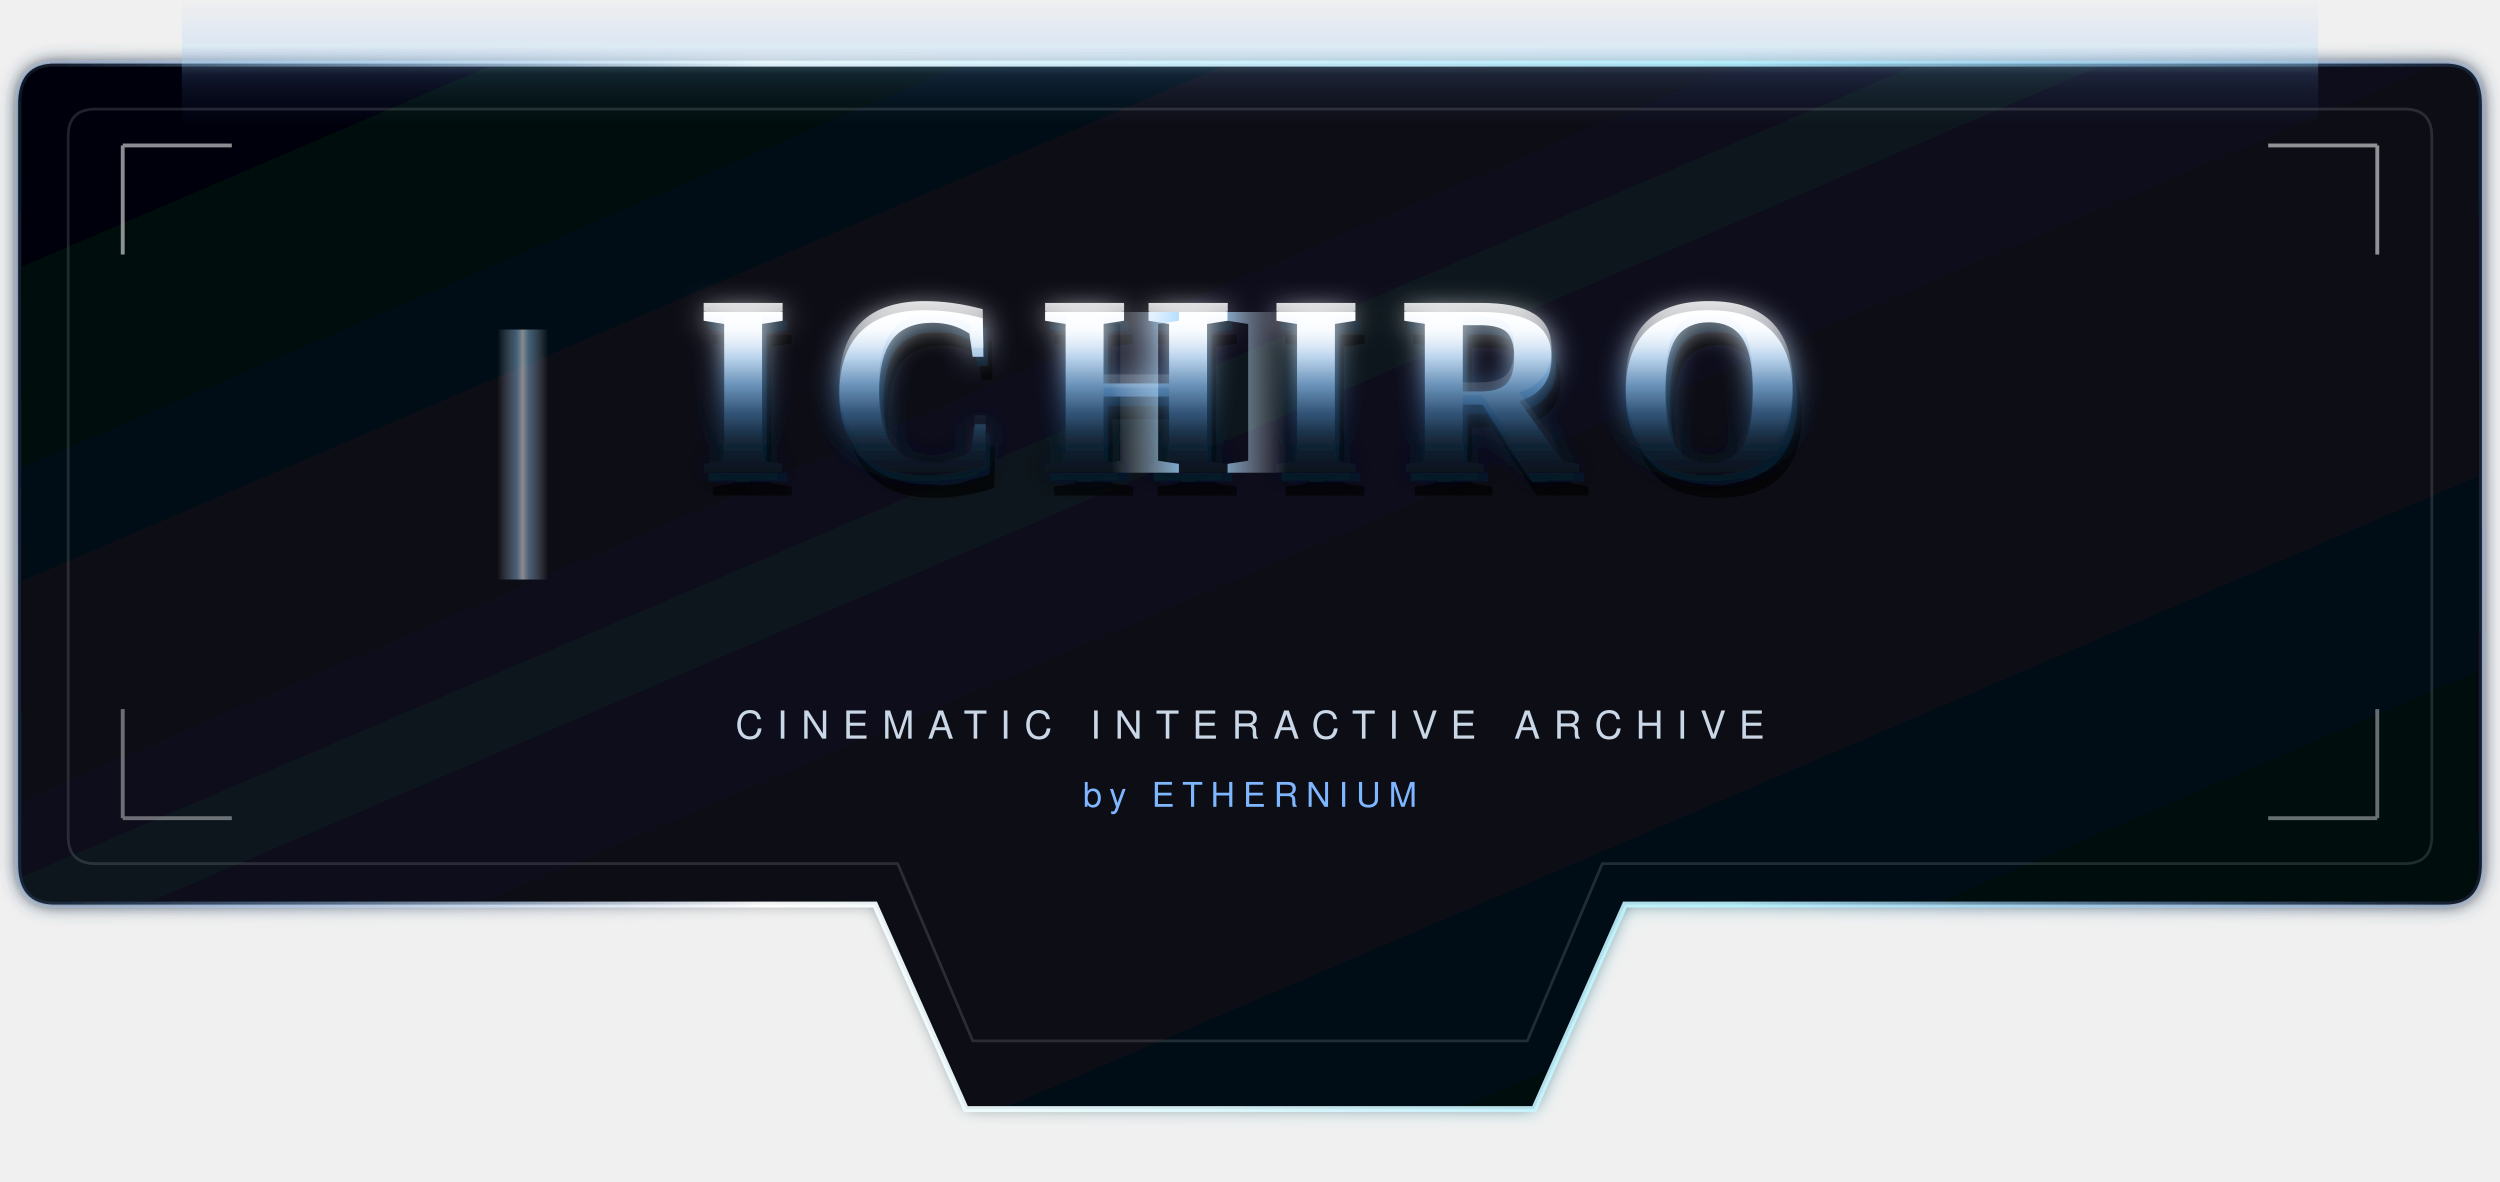
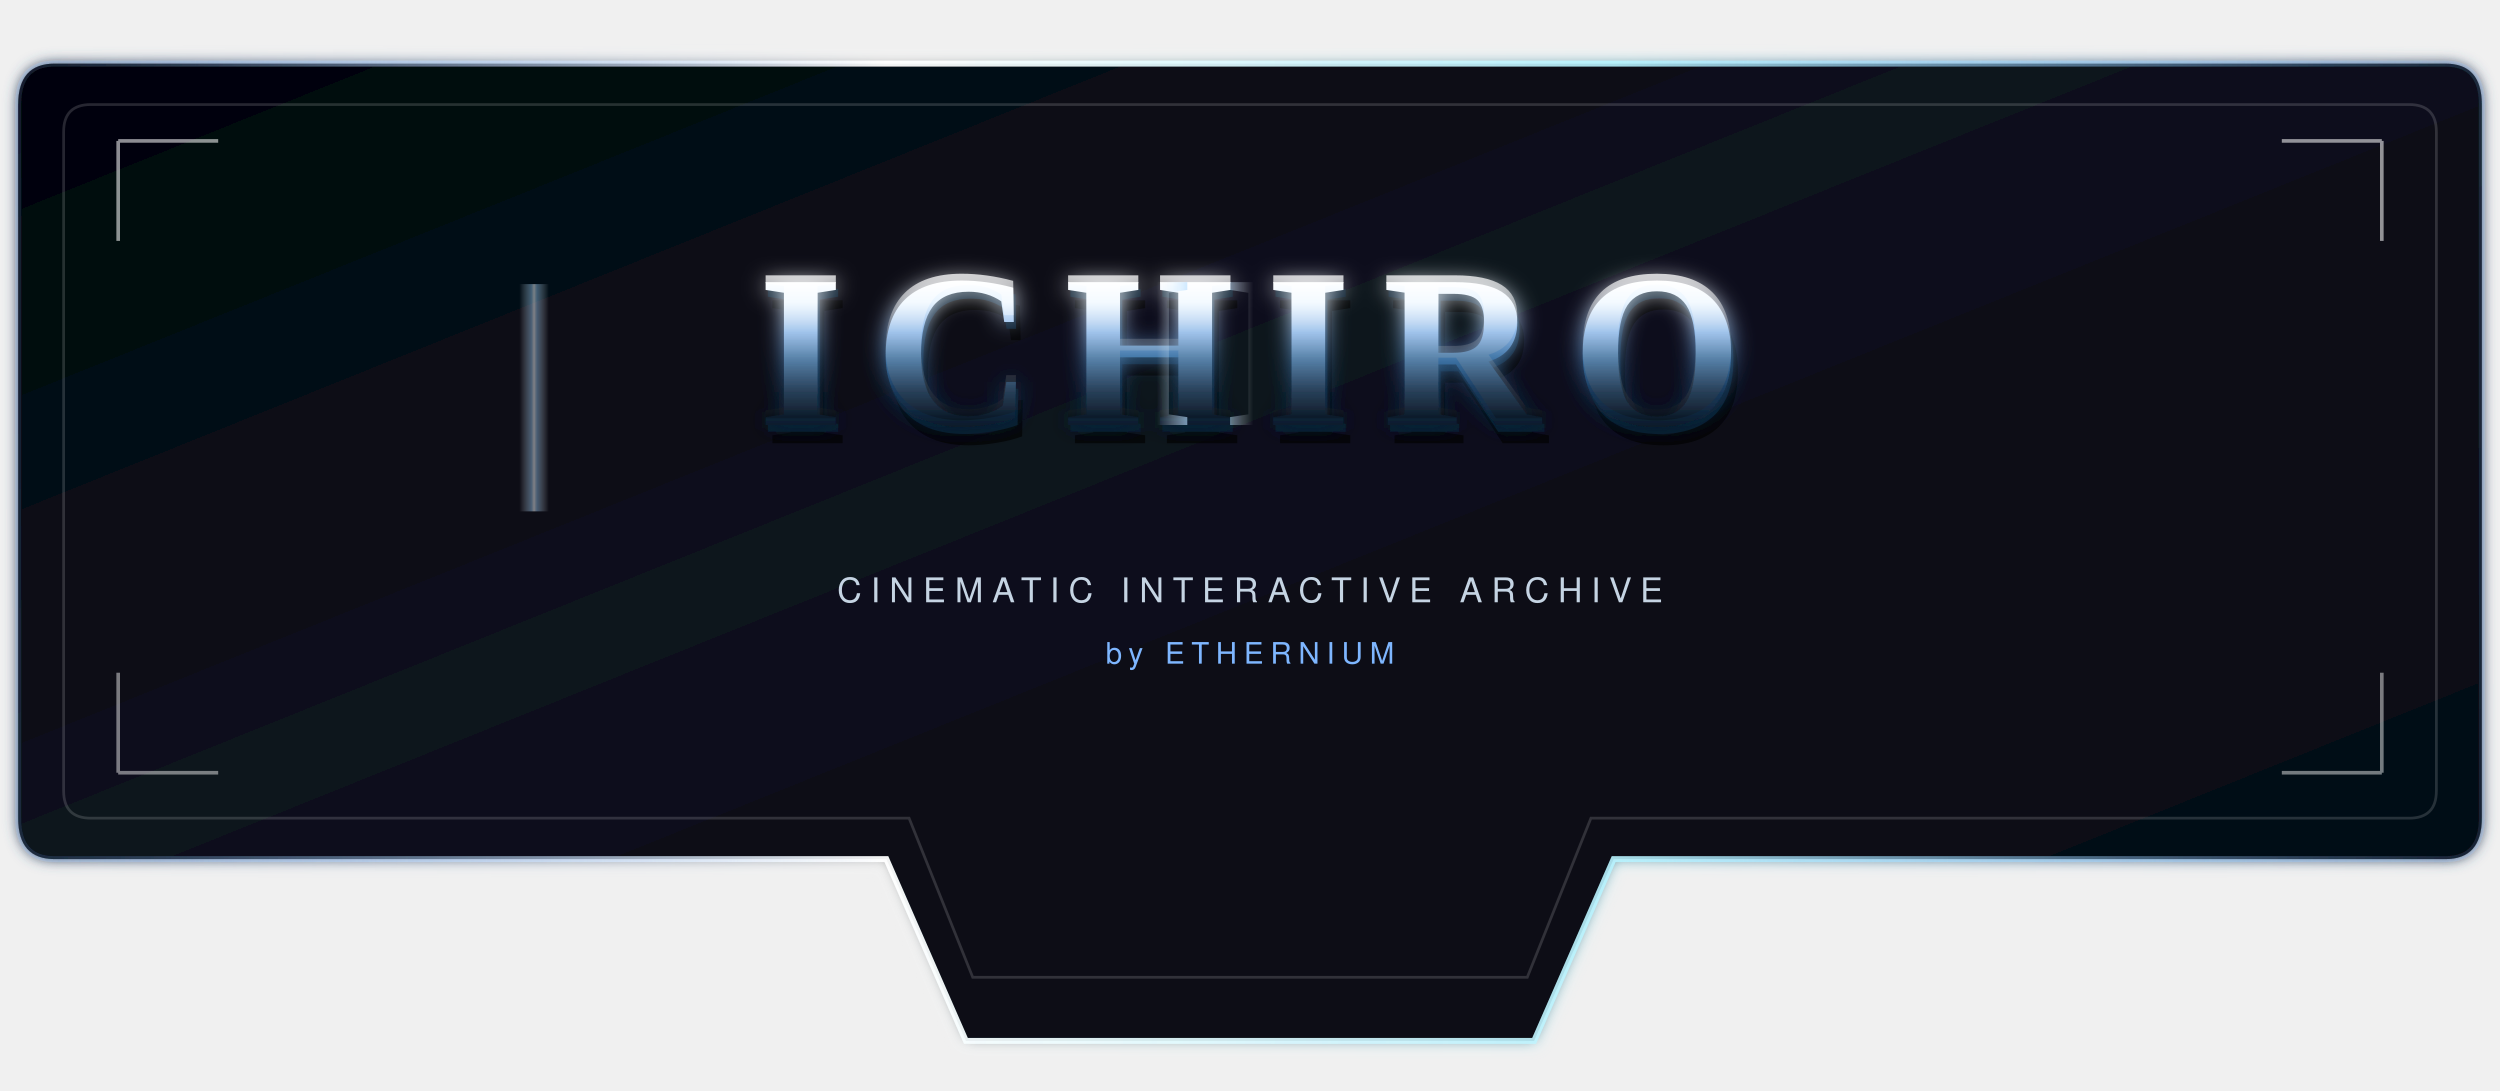
- <svg xmlns="http://www.w3.org/2000/svg" width="1100" height="520" viewBox="0 0 1100 520">
+ <svg xmlns="http://www.w3.org/2000/svg" width="1100" height="480" viewBox="0 0 1100 480">
  <defs>
    <linearGradient id="obs" x1="0" y1="0" x2="1" y2="1">
-       <stop offset="0%" stop-color="#010308" />
+       <stop offset="0%" stop-color="#02040A" />
      <stop offset="40%" stop-color="#0A121C" />
-       <stop offset="100%" stop-color="#03060C" />
+       <stop offset="100%" stop-color="#050910" />
    </linearGradient>
    <linearGradient id="edge" x1="0%" y1="0%" x2="100%" y2="0%">
-       <stop offset="0%" stop-color="#7EB6FF" stop-opacity="0.12" />
-       <stop offset="30%" stop-color="#FFFFFF" stop-opacity="0.95" />
-       <stop offset="70%" stop-color="#B8F3FF" stop-opacity="0.9" />
-       <stop offset="100%" stop-color="#7EB6FF" stop-opacity="0.12" />
+       <stop offset="0%" stop-color="#7EB6FF" stop-opacity="0.15" />
+       <stop offset="35%" stop-color="#FFFFFF" stop-opacity="0.95" />
+       <stop offset="65%" stop-color="#B8F3FF" stop-opacity="0.9" />
+       <stop offset="100%" stop-color="#7EB6FF" stop-opacity="0.15" />
    </linearGradient>
    <linearGradient id="chrome" x1="0" y1="0" x2="0" y2="1">
      <stop offset="0%" stop-color="#FFFFFF" />
-       <stop offset="12%" stop-color="#F0F7FF" />
-       <stop offset="28%" stop-color="#A8C8E8" />
-       <stop offset="45%" stop-color="#5A8AB8" />
-       <stop offset="62%" stop-color="#2A5078" />
-       <stop offset="78%" stop-color="#13283C" />
-       <stop offset="100%" stop-color="#060F18" />
+       <stop offset="15%" stop-color="#E8F4FF" />
+       <stop offset="35%" stop-color="#8EB8E8" />
+       <stop offset="55%" stop-color="#3A6FA0" />
+       <stop offset="75%" stop-color="#1A3A5C" />
+       <stop offset="100%" stop-color="#0A1A2A" />
    </linearGradient>
-     <linearGradient id="bevelTop" x1="0" y1="0" x2="0" y2="1">
-       <stop offset="0%" stop-color="#FFFFFF" stop-opacity="0.95" />
-       <stop offset="35%" stop-color="#FFFFFF" stop-opacity="0.25" />
-       <stop offset="100%" stop-color="#000000" stop-opacity="0" />
+     <linearGradient id="bevel" x1="0" y1="0" x2="0" y2="1">
+       <stop offset="0%" stop-color="#FFFFFF" stop-opacity="0.9" />
+       <stop offset="40%" stop-color="#FFFFFF" stop-opacity="0.2" />
+       <stop offset="100%" stop-color="#000000" stop-opacity="0.35" />
    </linearGradient>
    <linearGradient id="liquid" x1="0" y1="0" x2="1" y2="0">
      <stop offset="0%" stop-color="#FFFFFF" stop-opacity="0" />
-       <stop offset="42%" stop-color="#FFFFFF" stop-opacity="0" />
-       <stop offset="48%" stop-color="#A0D4FF" stop-opacity="0.75" />
+       <stop offset="45%" stop-color="#FFFFFF" stop-opacity="0" />
+       <stop offset="49%" stop-color="#A0D4FF" stop-opacity="0.8" />
      <stop offset="50%" stop-color="#FFFFFF" stop-opacity="0.95" />
-       <stop offset="52%" stop-color="#A0D4FF" stop-opacity="0.75" />
-       <stop offset="58%" stop-color="#FFFFFF" stop-opacity="0" />
+       <stop offset="51%" stop-color="#A0D4FF" stop-opacity="0.8" />
+       <stop offset="55%" stop-color="#FFFFFF" stop-opacity="0" />
      <stop offset="100%" stop-color="#FFFFFF" stop-opacity="0" />
    </linearGradient>
-     <linearGradient id="wave" x1="0" y1="0" x2="0" y2="1">
-       <stop offset="0%" stop-color="#7EB6FF" stop-opacity="0" />
-       <stop offset="40%" stop-color="#7EB6FF" stop-opacity="0.15" />
-       <stop offset="50%" stop-color="#B8F3FF" stop-opacity="0.35" />
-       <stop offset="60%" stop-color="#7EB6FF" stop-opacity="0.15" />
-       <stop offset="100%" stop-color="#7EB6FF" stop-opacity="0" />
-     </linearGradient>
-     <filter id="glow" x="-40%" y="-40%" width="180%" height="180%">
-       <feGaussianBlur stdDeviation="4" result="b" />
+     <filter id="glow" x="-30%" y="-30%" width="160%" height="160%">
+       <feGaussianBlur stdDeviation="3" result="b" />
      <feMerge>
        <feMergeNode in="b" />
        <feMergeNode in="SourceGraphic" />
      </feMerge>
    </filter>
-     <filter id="deepGlow" x="-50%" y="-50%" width="200%" height="200%">
-       <feGaussianBlur stdDeviation="6" result="b" />
+     <filter id="strongGlow" x="-40%" y="-40%" width="180%" height="180%">
+       <feGaussianBlur stdDeviation="5" result="b" />
      <feMerge>
        <feMergeNode in="b" />
        <feMergeNode in="SourceGraphic" />
      </feMerge>
    </filter>
  </defs>
-   <path d="M24,28            H1076            Q1092,28 1092,46            V380            Q1092,398 1076,398            H715            L675,488            H425            L385,398            H24            Q8,398 8,380            V46            Q8,28 24,28 Z" fill="url(#obs)" stroke="url(#edge)" stroke-width="2.6" filter="url(#glow)" />
-   <path d="M42,48            H1058            Q1070,48 1070,60            V368            Q1070,380 1058,380            H705            L672,458            H428            L395,380            H42            Q30,380 30,368            V60            Q30,48 42,48 Z" fill="none" stroke="#FFFFFF" stroke-opacity="0.13" stroke-width="1.2" />
-   <path d="M54 64 H102 M54 64 V112" stroke="#FFFFFF" stroke-opacity="0.55" stroke-width="1.7" fill="none" />
-   <path d="M1046 64 H998 M1046 64 V112" stroke="#FFFFFF" stroke-opacity="0.55" stroke-width="1.7" fill="none" />
-   <path d="M54 360 H102 M54 360 V312" stroke="#FFFFFF" stroke-opacity="0.4" stroke-width="1.7" fill="none" />
-   <path d="M1046 360 H998 M1046 360 V312" stroke="#FFFFFF" stroke-opacity="0.4" stroke-width="1.7" fill="none" />
-   <text x="554" y="218" text-anchor="middle" font-family="Georgia, 'Times New Roman', serif" font-size="108" font-weight="700" fill="#000000" opacity="0.65" letter-spacing="16">ICHIRO</text>
-   <text x="552" y="212" text-anchor="middle" font-family="Georgia, 'Times New Roman', serif" font-size="108" font-weight="700" fill="#071828" letter-spacing="16">ICHIRO</text>
-   <text x="550" y="208" text-anchor="middle" font-family="Georgia, 'Times New Roman', serif" font-size="108" font-weight="700" fill="url(#chrome)" letter-spacing="16" filter="url(#deepGlow)">ICHIRO</text>
-   <text x="550" y="204" text-anchor="middle" font-family="Georgia, 'Times New Roman', serif" font-size="108" font-weight="700" fill="url(#bevelTop)" letter-spacing="16" opacity="0.9">ICHIRO</text>
-   <text x="550" y="208" text-anchor="middle" font-family="Georgia, 'Times New Roman', serif" font-size="108" font-weight="700" fill="url(#liquid)" letter-spacing="16">
+   <path d="M24,28            H1076            Q1092,28 1092,46            V360            Q1092,378 1076,378            H710            L675,458            H425            L390,378            H24            Q8,378 8,360            V46            Q8,28 24,28 Z" fill="url(#obs)" stroke="url(#edge)" stroke-width="2.6" filter="url(#glow)" />
+   <path d="M40,46            H1060            Q1072,46 1072,58            V348            Q1072,360 1060,360            H700            L672,430            H428            L400,360            H40            Q28,360 28,348            V58            Q28,46 40,46 Z" fill="none" stroke="#FFFFFF" stroke-opacity="0.15" stroke-width="1.2" />
+   <path d="M52 62 H96 M52 62 V106" stroke="#FFFFFF" stroke-opacity="0.55" stroke-width="1.6" fill="none" />
+   <path d="M1048 62 H1004 M1048 62 V106" stroke="#FFFFFF" stroke-opacity="0.55" stroke-width="1.6" fill="none" />
+   <path d="M52 340 H96 M52 340 V296" stroke="#FFFFFF" stroke-opacity="0.45" stroke-width="1.6" fill="none" />
+   <path d="M1048 340 H1004 M1048 340 V296" stroke="#FFFFFF" stroke-opacity="0.45" stroke-width="1.6" fill="none" />
+   <text x="553" y="195" text-anchor="middle" font-family="Georgia, 'Times New Roman', serif" font-size="96" font-weight="700" fill="#000000" opacity="0.65" letter-spacing="14">ICHIRO</text>
+   <text x="551" y="190" text-anchor="middle" font-family="Georgia, 'Times New Roman', serif" font-size="96" font-weight="700" fill="#0A1E30" letter-spacing="14">ICHIRO</text>
+   <text x="550" y="187" text-anchor="middle" font-family="Georgia, 'Times New Roman', serif" font-size="96" font-weight="700" fill="url(#chrome)" letter-spacing="14" filter="url(#strongGlow)">ICHIRO</text>
+   <text x="550" y="184" text-anchor="middle" font-family="Georgia, 'Times New Roman', serif" font-size="96" font-weight="700" fill="url(#bevel)" letter-spacing="14" opacity="0.85">ICHIRO</text>
+   <text x="550" y="187" text-anchor="middle" font-family="Georgia, 'Times New Roman', serif" font-size="96" font-weight="700" fill="url(#liquid)" letter-spacing="14">
    ICHIRO
-     <animate attributeName="opacity" values="0.35;0.95;0.35" dur="3.2s" repeatCount="indefinite" />
+     <animate attributeName="opacity" values="0.3;0.9;0.3" dur="3.3s" repeatCount="indefinite" />
  </text>
-   <rect x="160" y="145" width="140" height="110" fill="url(#liquid)" opacity="0.55" rx="4">
-     <animate attributeName="x" values="160;800;160" dur="4.8s" repeatCount="indefinite" />
+   <rect x="170" y="125" width="130" height="100" fill="url(#liquid)" opacity="0.5">
+     <animate attributeName="x" values="170;800;170" dur="4.6s" repeatCount="indefinite" />
  </rect>
-   <rect x="80" width="940" height="55" fill="url(#wave)" opacity="0.7">
-     <animate attributeName="y" values="90;290;90" dur="5.5s" repeatCount="indefinite" />
-   </rect>
-   <rect x="80" width="940" height="40" fill="url(#wave)" opacity="0.45">
-     <animate attributeName="y" values="290;90;290" dur="7s" repeatCount="indefinite" />
-   </rect>
-   <text x="550" y="325" text-anchor="middle" font-family="Segoe UI, Helvetica, Arial, sans-serif" font-size="17" fill="#C9D7E6" letter-spacing="6">
+   <text x="550" y="265" text-anchor="middle" font-family="Segoe UI, Helvetica, Arial, sans-serif" font-size="15" fill="#C5D4E3" letter-spacing="4">
    CINEMATIC INTERACTIVE ARCHIVE
  </text>
-   <text x="550" y="355" text-anchor="middle" font-family="Segoe UI, Helvetica, Arial, sans-serif" font-size="15" fill="#7EB6FF" letter-spacing="3.5">
+   <text x="550" y="292" text-anchor="middle" font-family="Segoe UI, Helvetica, Arial, sans-serif" font-size="13" fill="#7EB6FF" letter-spacing="3">
    by ETHERNIUM
  </text>
</svg>
